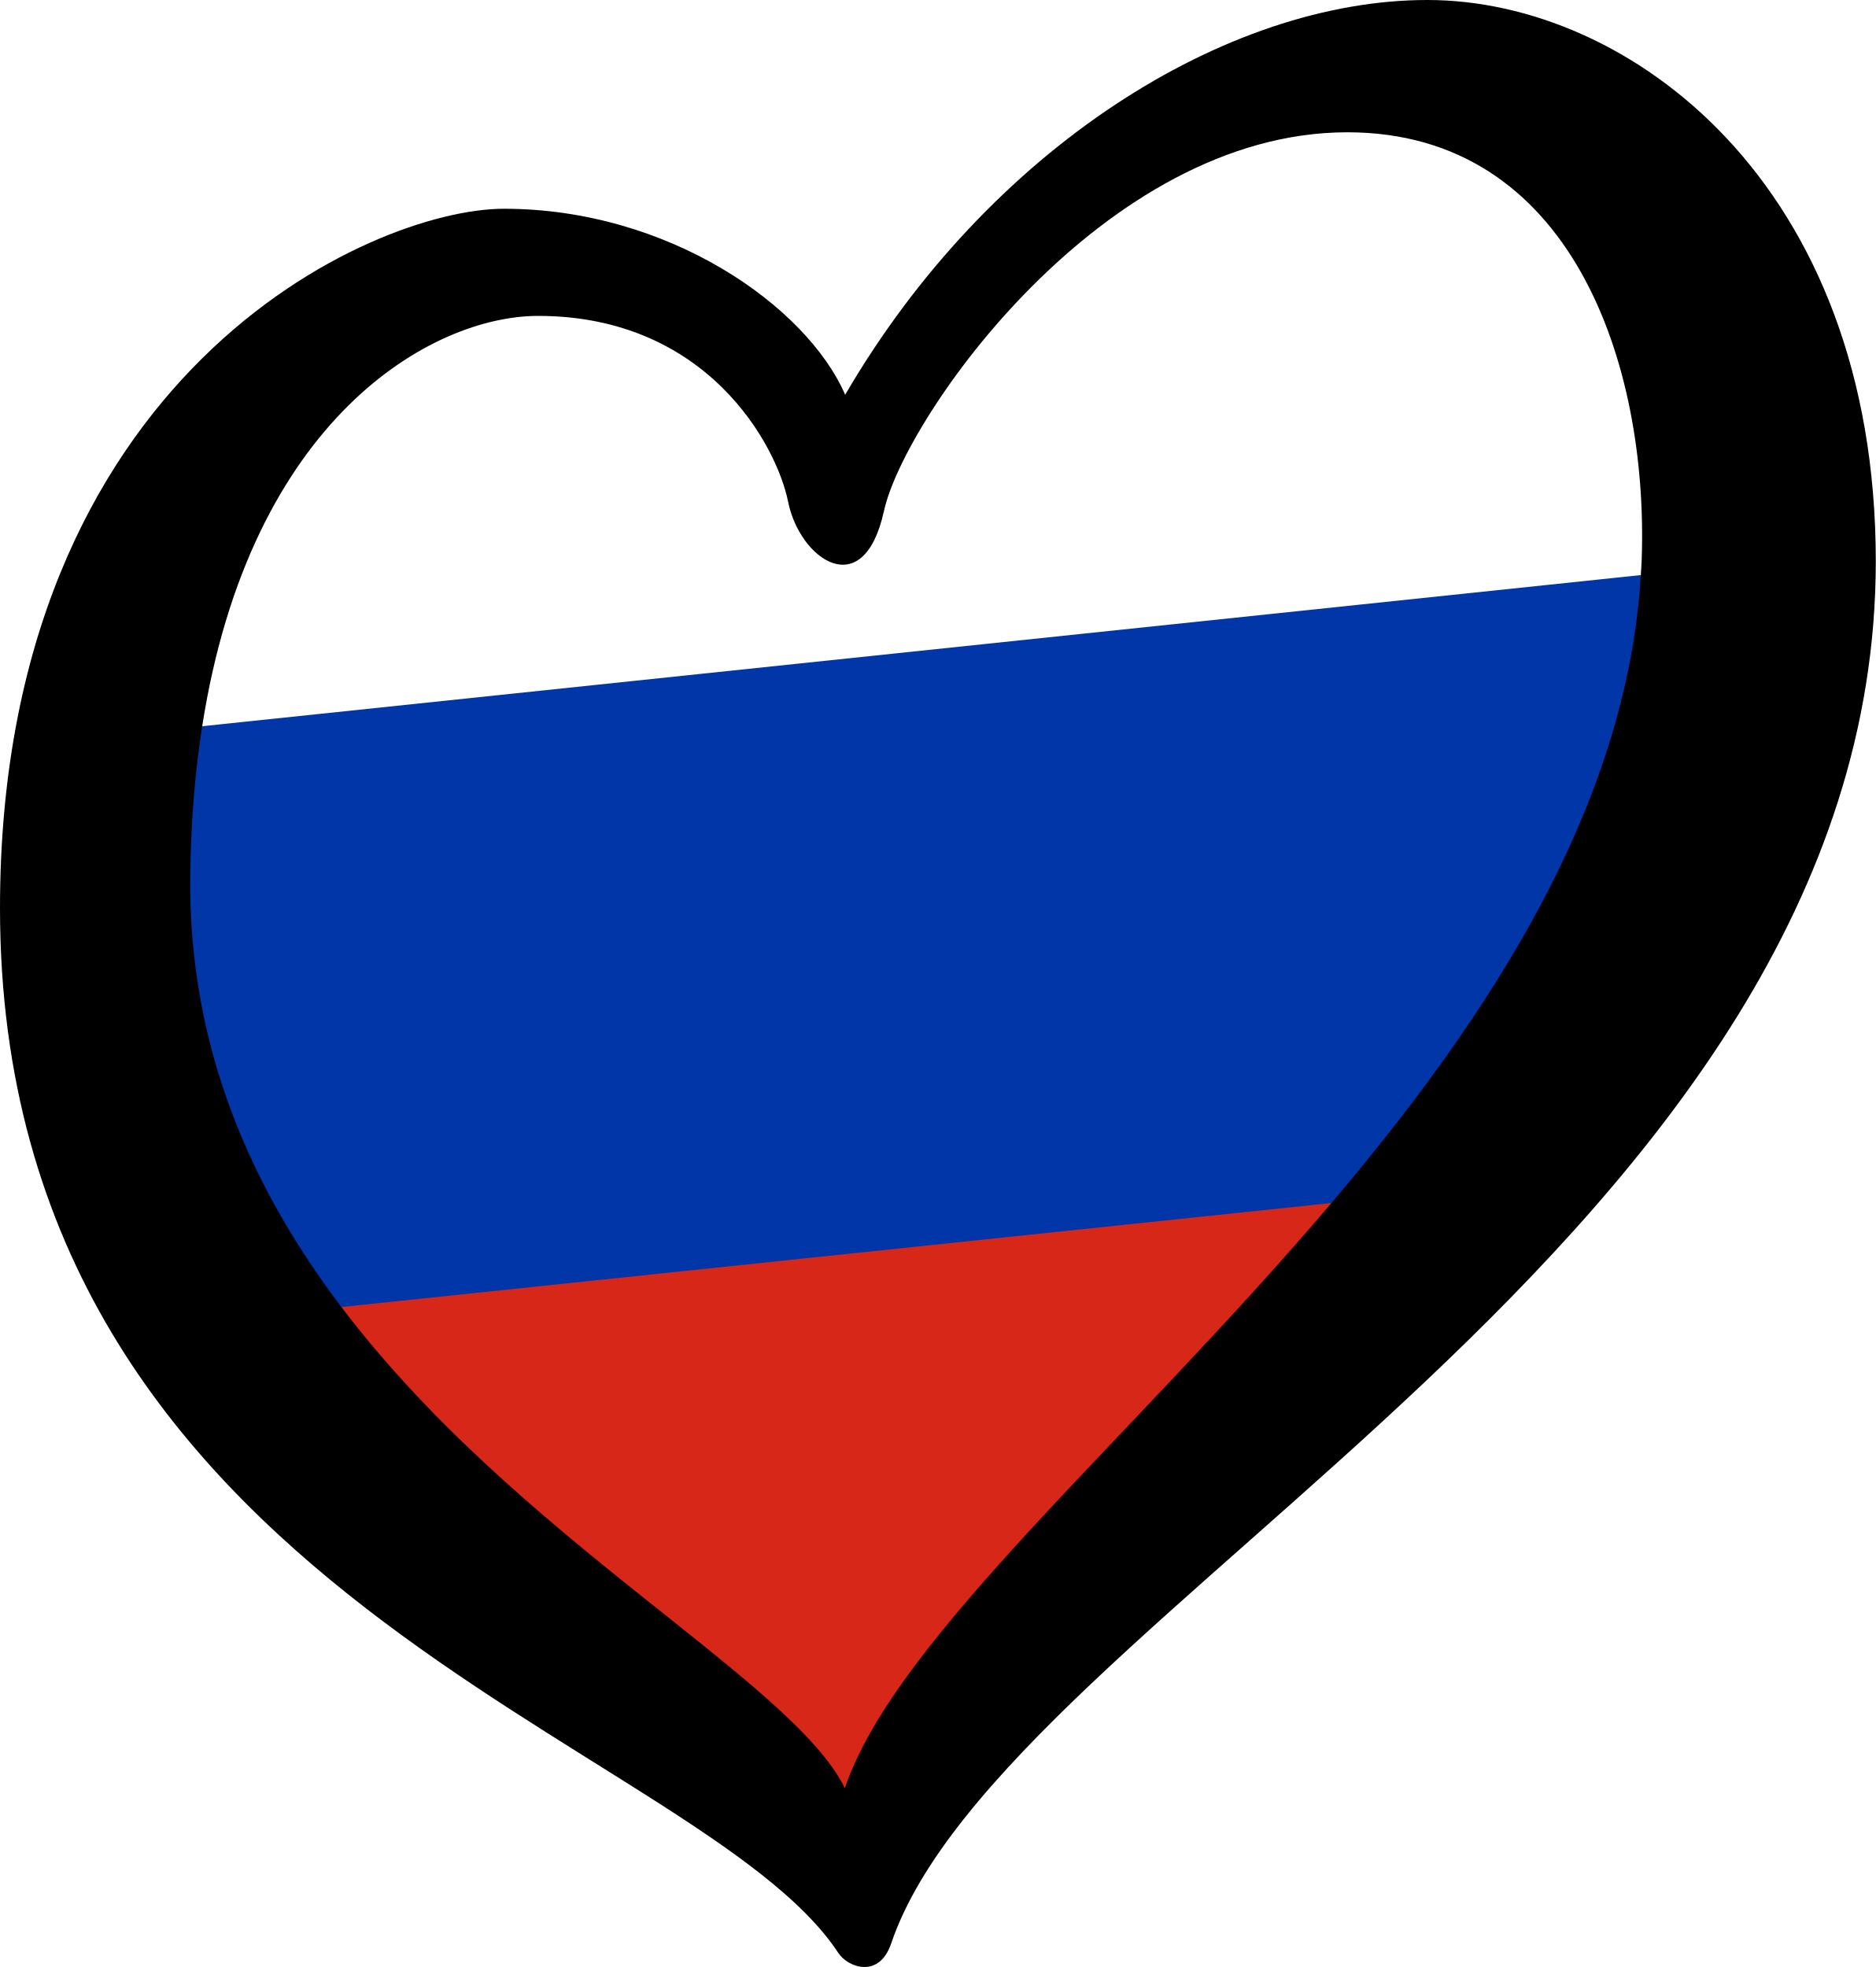
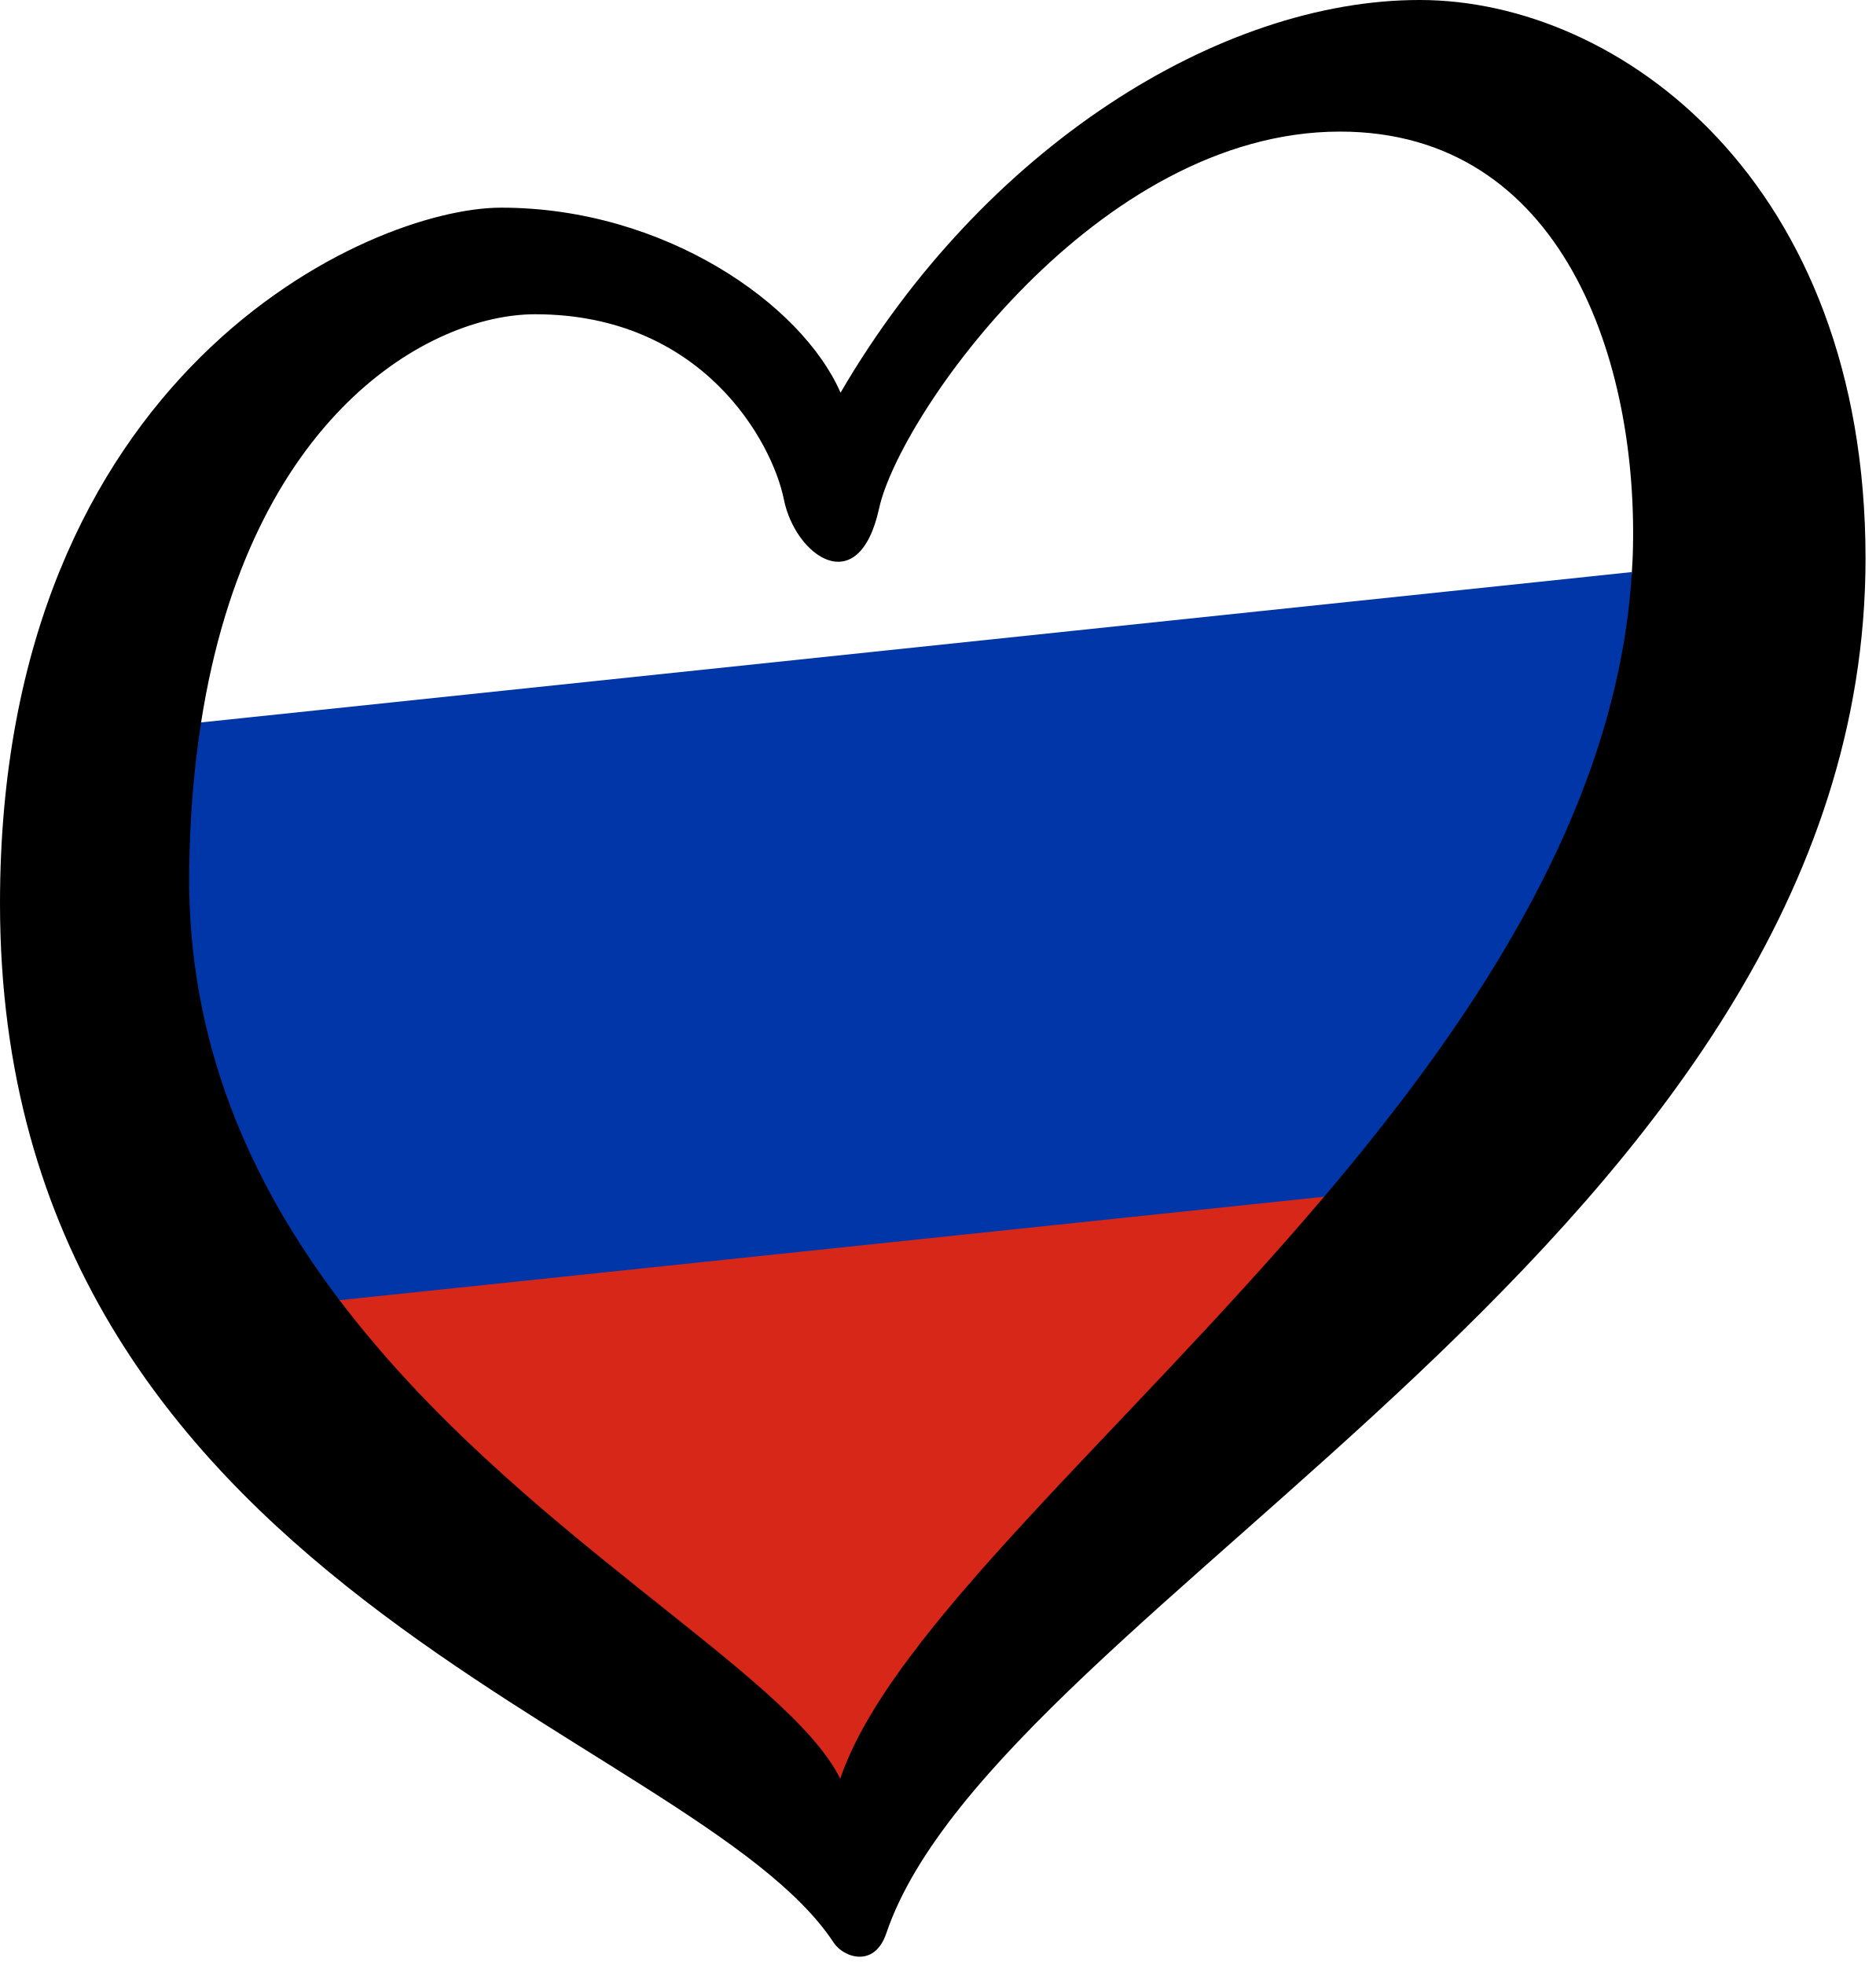
- <svg xmlns="http://www.w3.org/2000/svg" id="LOGO_LAYER" viewBox="0 0 125.33 131.443" version="1.1" width="125.33" height="131.443">
+ <svg xmlns="http://www.w3.org/2000/svg" width="100%" height="100%" viewBox="0 0 126 132" version="1.1" xml:space="preserve">
  <defs id="defs1">
    <style id="style1">.cls-1{fill:#0054a6;}.cls-2{fill:#f7941e;}.cls-3{fill:#ed1b35;}</style>
  </defs>
  <g>
    <path class="cls-3" d="M 95.417 8.686 C 90.203 8.686 83.209 7.88 78.155 10.756 C 67.401 16.876 59.587 29.119 58.147 33.227 C 56.513 37.89 54.678 36.219 54.055 33.232 C 53.432 30.245 48.02 19.571 36.73 19.571 C 31.058 19.571 19.643 24.546 13.856 37.747 C 12.461 40.931 11.683 45.753 11.057 49.761 L 110.717 39.2 C 110.737 38.84 110.357 8.686 95.417 8.686 Z" id="path1" style="fill: rgb(255, 255, 255);" />
    <path class="cls-2" d="M 56.47 121.183 C 51.63 124.308 89.99 80.673 92.356 78.851 L 19.752 86.878 C 19.749 89.457 51.125 116.346 56.47 121.183 Z" id="path3" style="fill: rgb(214, 39, 24);" />
    <path class="cls-1" d="M 13.51 48.53 C 13.454 48.892 12.277 47.289 11.948 48.53 C 10.909 52.447 11.419 63.378 12.652 69.669 C 13.638 74.698 18.062 84.196 20.857 87.657 C 22.723 89.965 21.624 85.76 22.82 87.34 L 88.96 80.39 C 89.438 79.826 90.379 80.637 90.858 80.053 C 100.251 68.588 108.995 52.058 110.737 38.467 C 110.862 37.486 109.571 39.423 109.63 38.43 L 13.51 48.53 Z" id="path2" style="fill: rgb(0, 54, 167);" />
    <path d="M 95.36 0 C 81.94 0 66.07 9.91 56.47 26.38 C 53.88 20.43 44.64 13.95 33.67 13.95 C 24.83 13.95 0 25 0 60.68 C 0 106.73 46.59 116.19 56.01 130.5 C 56.66 131.49 58.74 132.23 59.54 129.88 C 67.05 107.7 125.33 82.64 125.33 37.51 C 125.33 12.2 108.8 0 95.38 0 L 95.36 0 Z M 109.69 37.36 C 109.68 37.72 109.65 38.08 109.63 38.43 C 108.71 53.87 99.51 67.95 88.96 80.39 C 75.48 96.28 59.81 109.51 56.45 119.49 C 52.87 112.25 34.58 102.88 22.81 87.34 C 16.86 79.49 12.58 70.07 12.71 58.55 C 12.75 54.89 13.03 51.57 13.51 48.53 C 16.73 27.9 28.9 21.11 35.95 21.11 C 47.23 21.11 51.89 29.72 52.66 33.54 C 53.42 37.35 57.69 40.4 59.06 34.15 C 60.43 27.9 73.71 8.84 90.02 8.84 C 104.96 8.84 110.14 24.25 109.69 37.36 Z" id="path4" />
  </g>
</svg>
